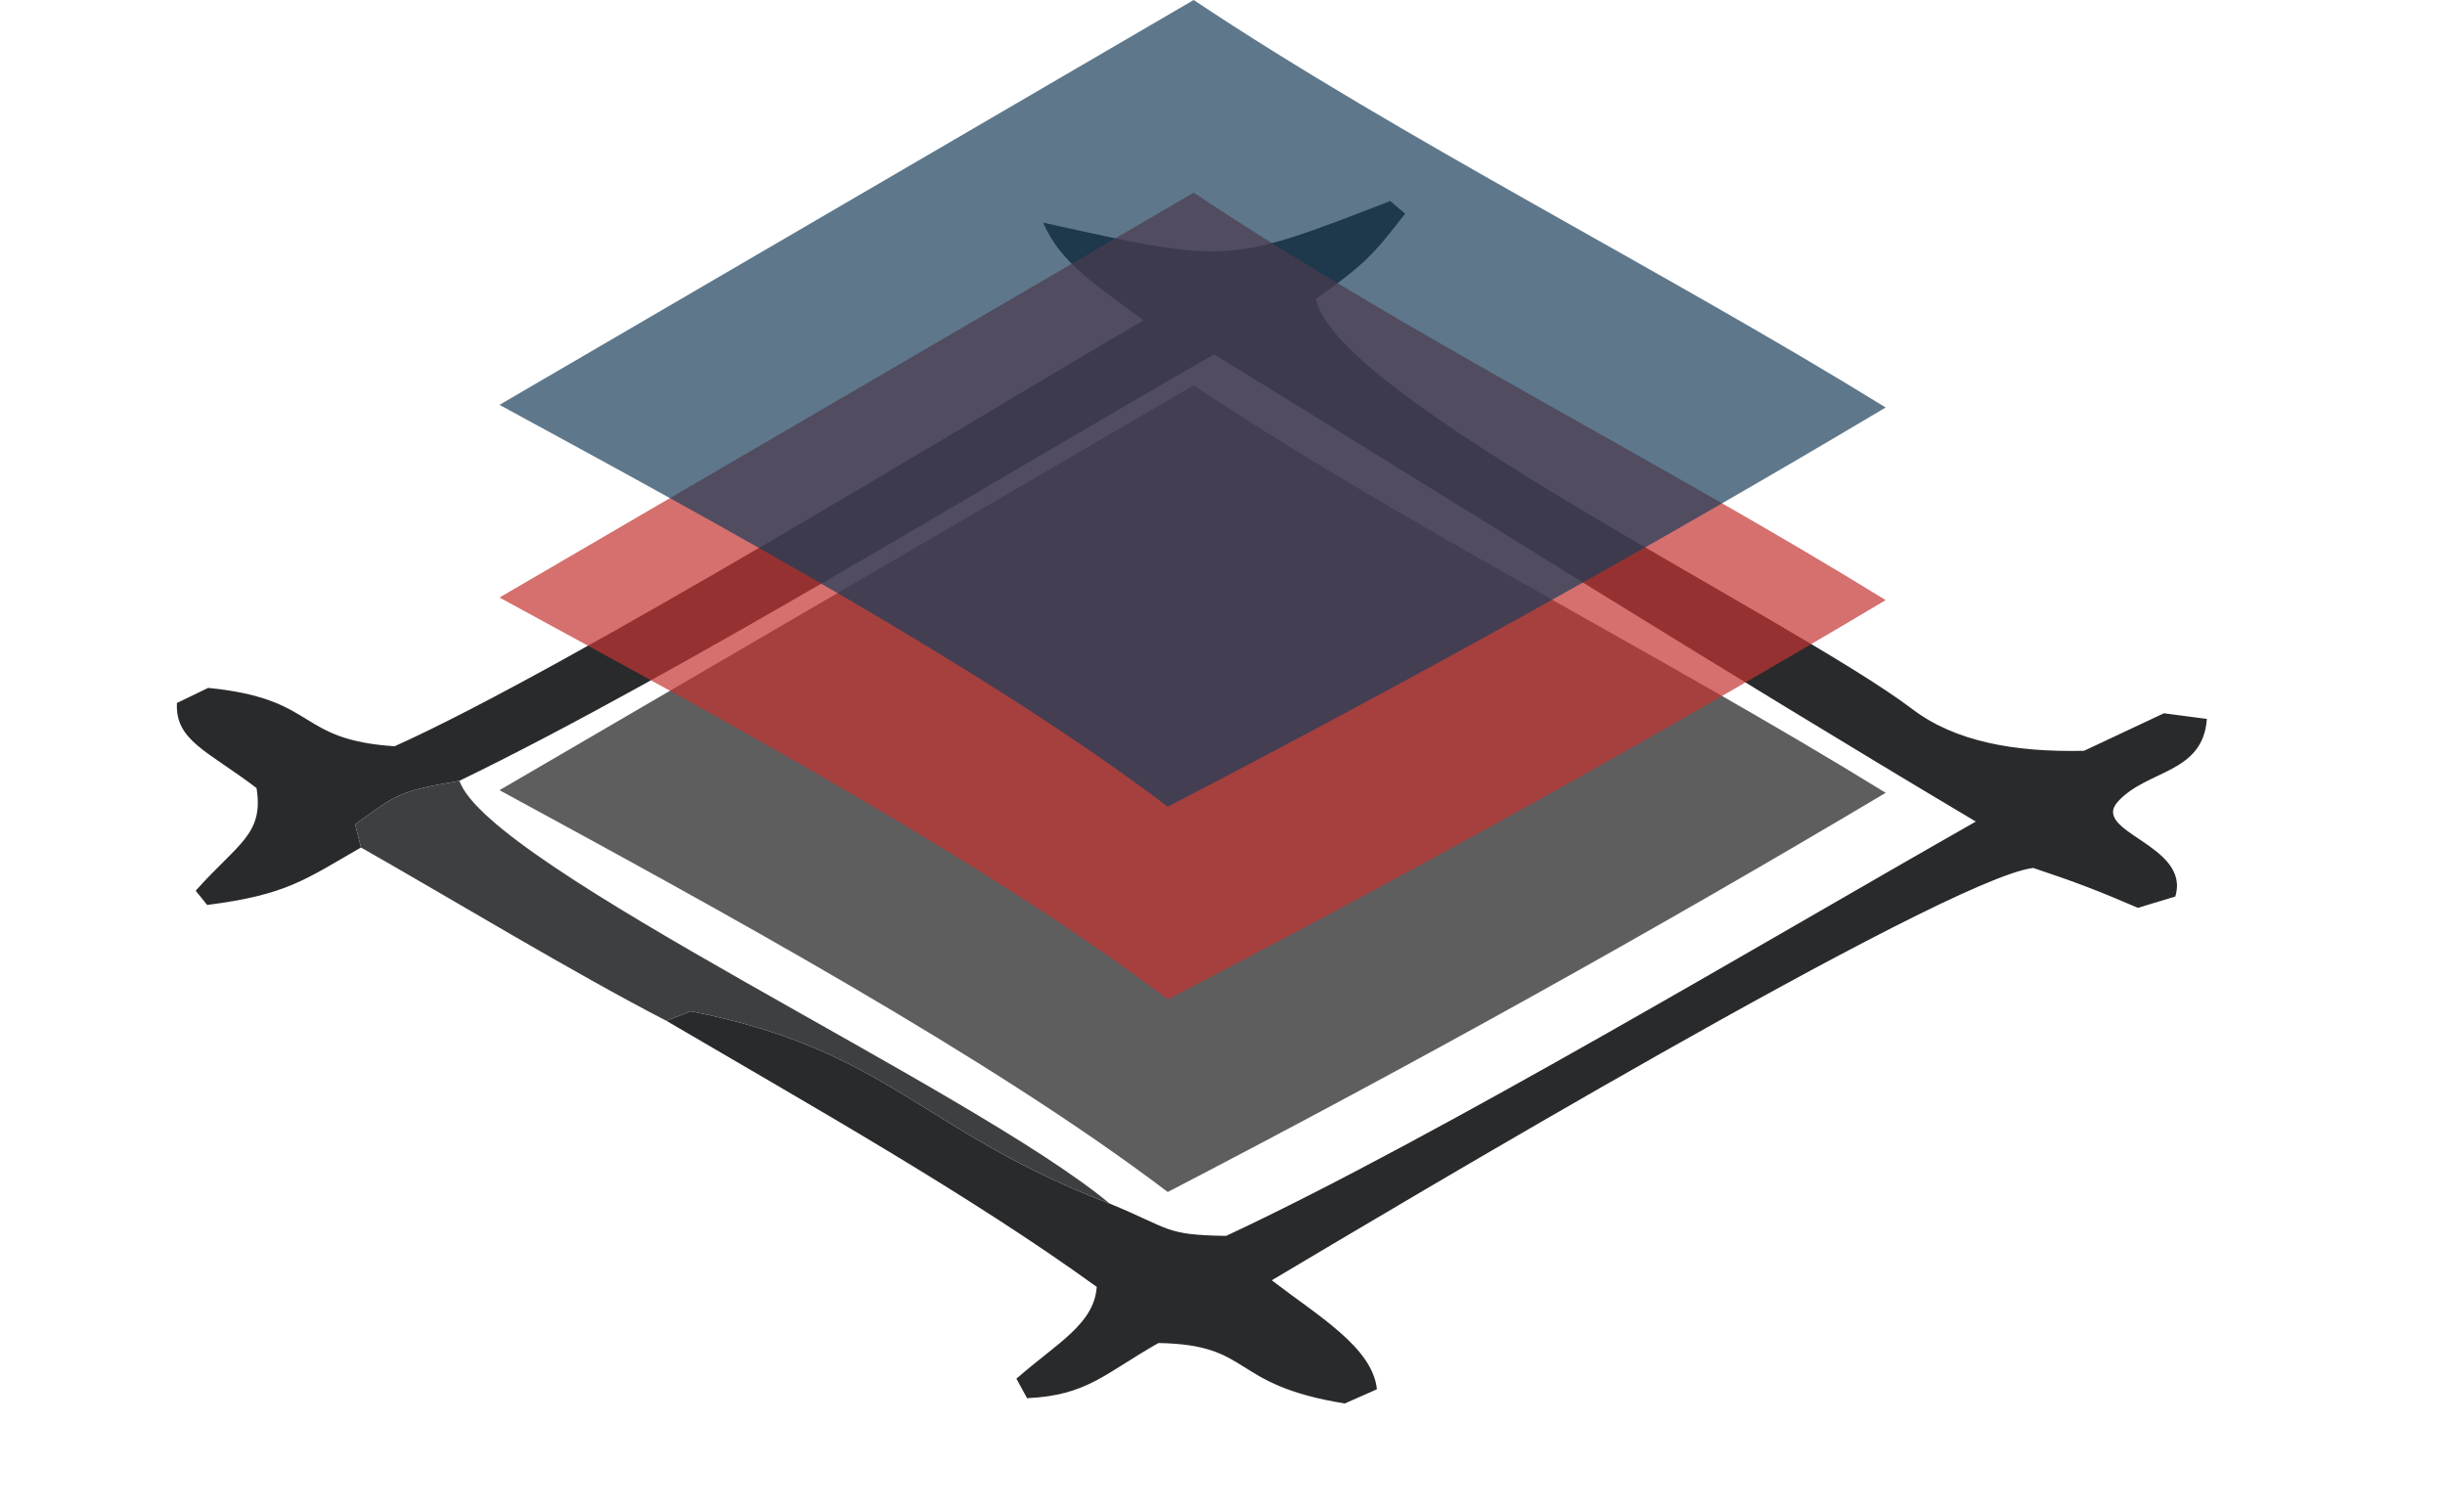
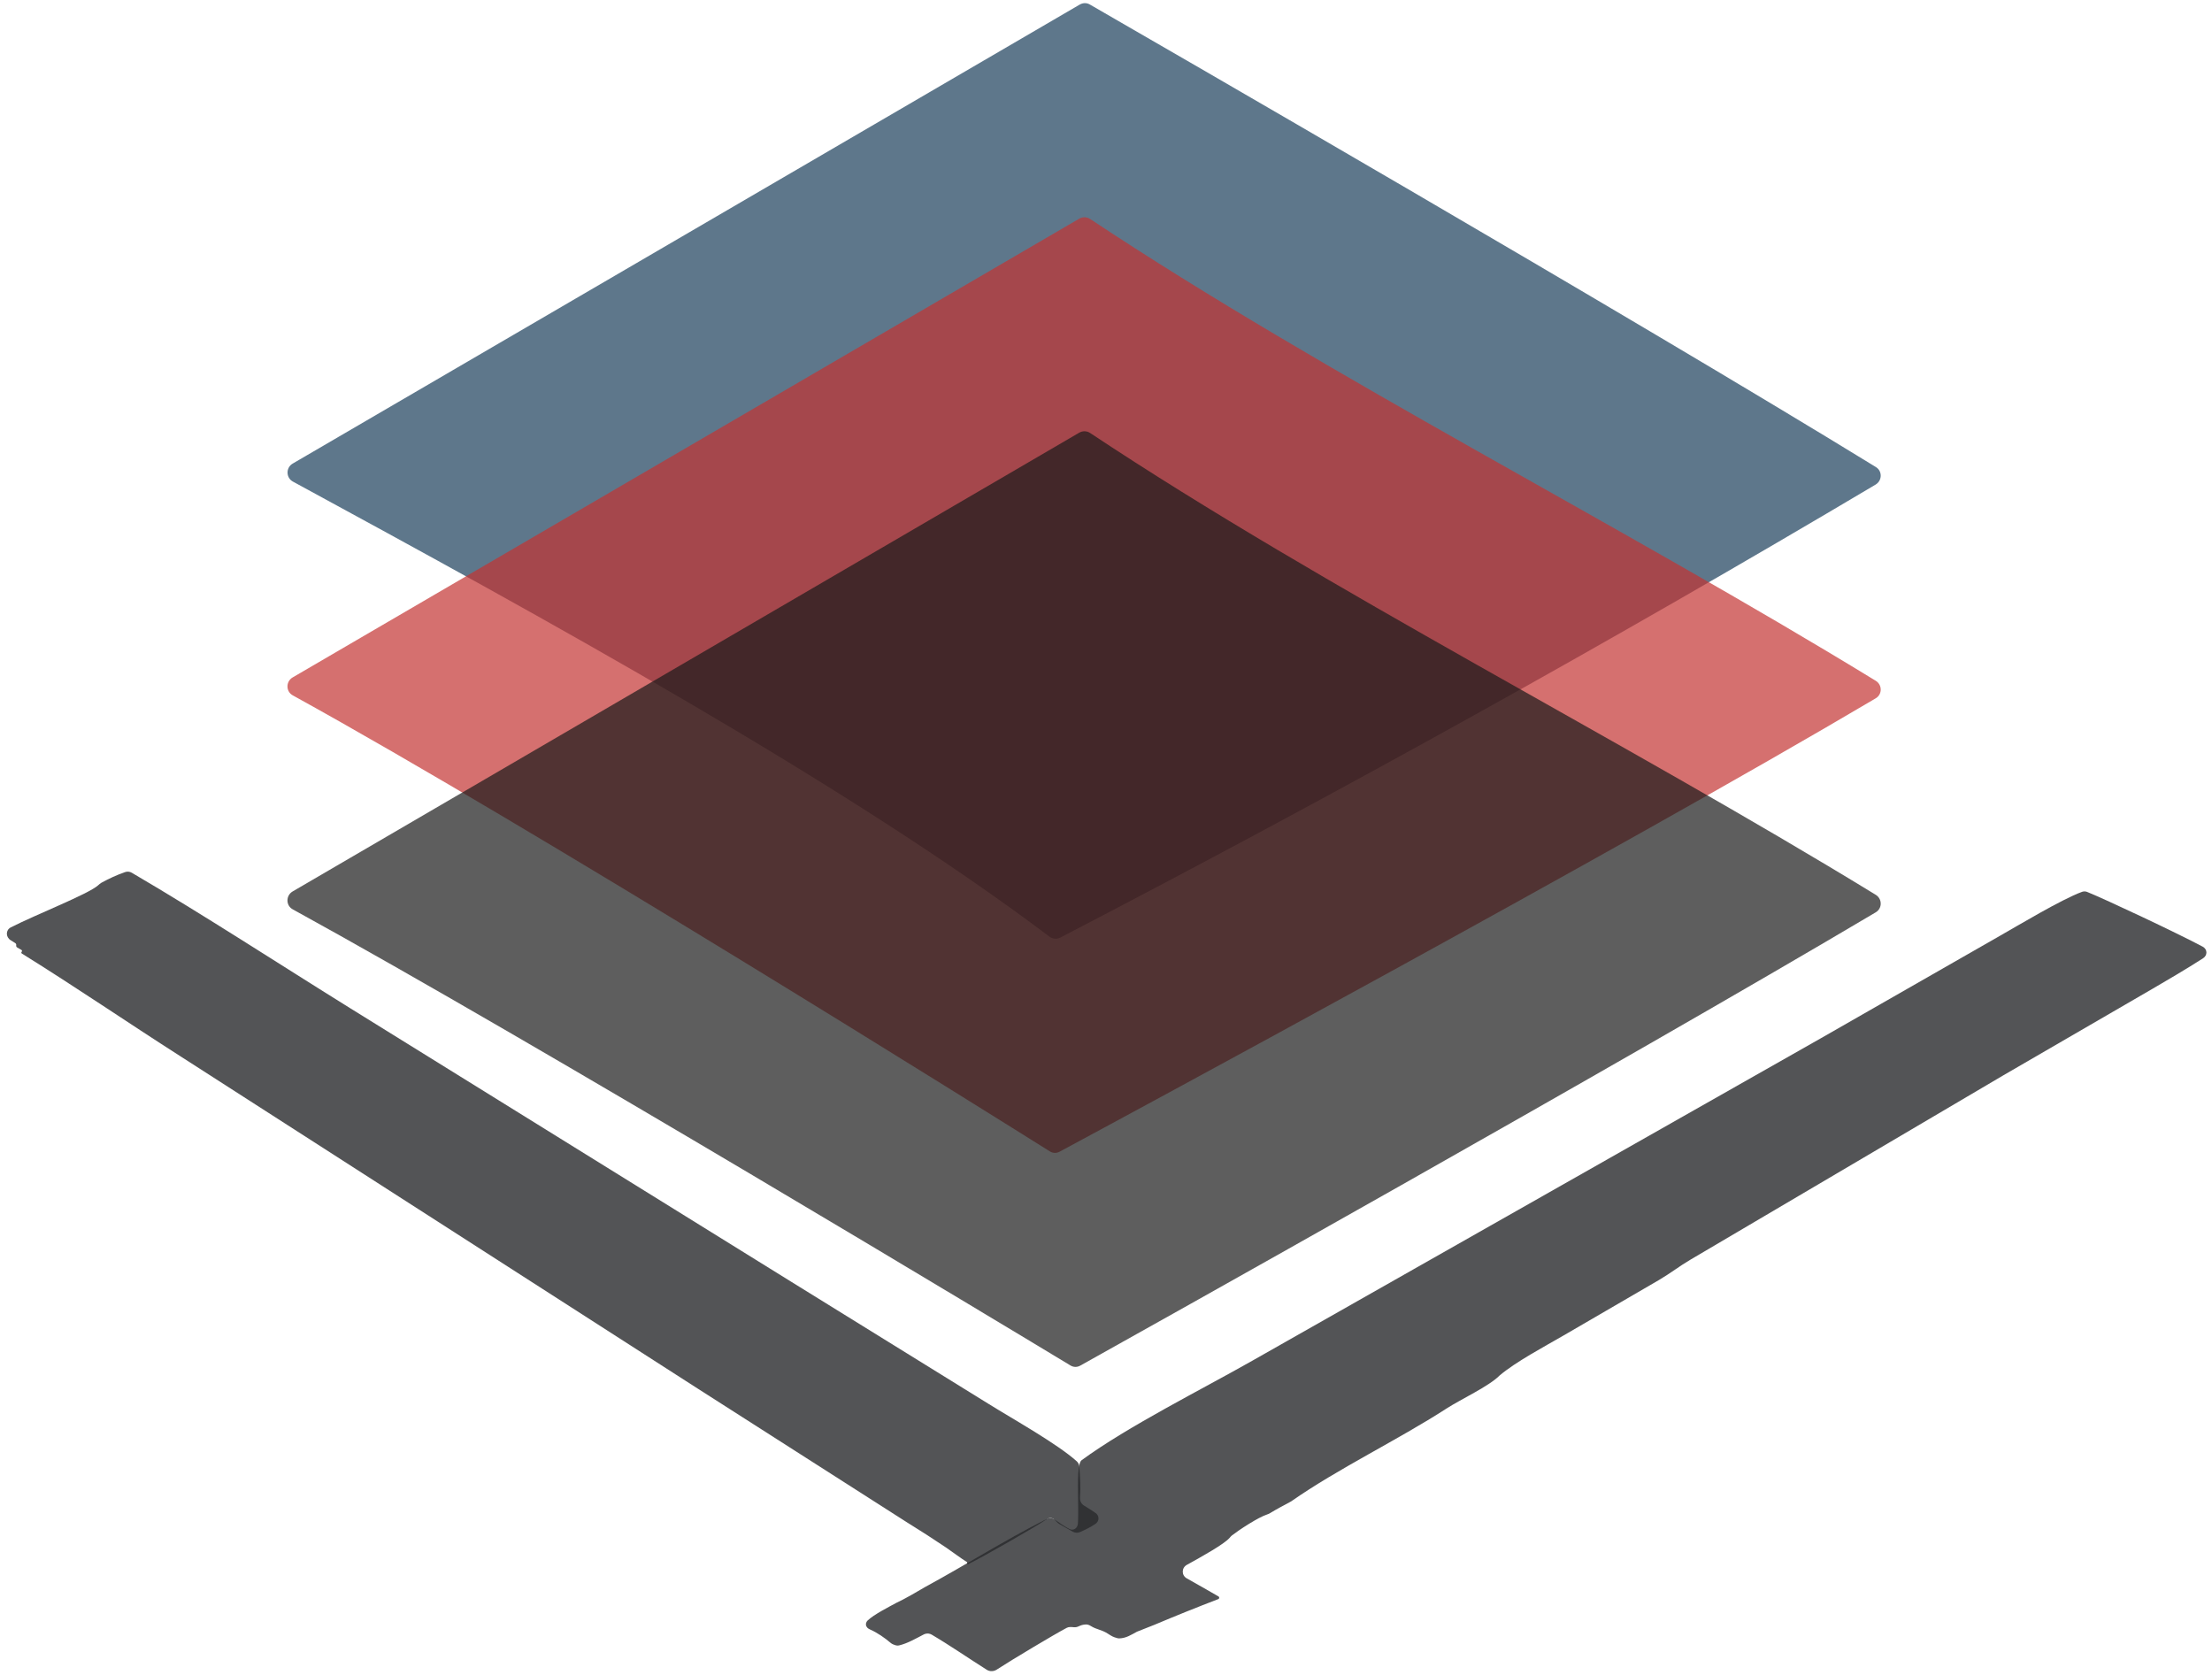
- <svg xmlns="http://www.w3.org/2000/svg" width="55" height="34" viewBox="0 0 55 34" fill="none">
-   <path d="M25.718 7.206C24.709 6.441 23.857 5.935 23.466 5.008C27.666 5.939 27.621 5.936 31.273 4.522L31.608 4.807C30.88 5.745 30.712 5.928 29.603 6.729C30.036 8.929 40.365 13.936 43.02 15.953C43.981 16.683 45.32 16.925 46.88 16.889L48.677 16.045L49.643 16.172C49.557 17.406 48.305 17.308 47.646 18.027C47.009 18.722 49.29 18.997 48.933 20.167L48.092 20.422C47.212 20.042 46.688 19.84 45.737 19.524C43.734 19.768 31.104 27.317 28.608 28.8C29.646 29.598 30.877 30.312 30.974 31.251L30.25 31.571C27.625 31.146 28.217 30.247 26.059 30.211C24.85 30.896 24.461 31.389 23.104 31.452L22.864 31.013C23.783 30.207 24.611 29.788 24.671 28.948C21.798 26.869 18.24 24.869 14.989 22.962L15.543 22.749C20.006 23.623 20.742 25.464 24.963 27.075C26.354 27.646 26.185 27.779 27.581 27.801C32.295 25.602 39.859 21.084 44.446 18.481C38.714 15.072 32.953 11.443 27.313 7.971C22.52 10.706 15.203 15.209 10.334 17.564C8.951 17.804 8.929 17.865 7.988 18.544L8.12 19.064C6.856 19.791 6.446 20.128 4.66 20.357L4.402 20.036C5.357 18.967 5.939 18.767 5.771 17.727C4.679 16.894 3.936 16.663 3.98 15.813L4.683 15.474C7.189 15.721 6.633 16.639 8.876 16.787C12.726 15.061 21.88 9.453 25.718 7.206Z" fill="#292A2C" />
-   <path d="M8.12 19.064L7.988 18.544C8.929 17.865 8.951 17.804 10.334 17.564C11.014 19.505 21.849 24.482 24.963 27.075C20.742 25.464 20.006 23.623 15.543 22.749L14.989 22.962C12.921 21.895 10.158 20.223 8.12 19.064Z" fill="#3E3F41" />
-   <path d="M26.852 8.668C31.514 11.78 37.431 14.757 42.418 17.834C37.213 20.933 31.827 23.928 26.268 26.814C22.264 23.771 16.093 20.415 11.236 17.775L26.852 8.668Z" fill="#1A1A1A" fill-opacity="0.7" />
-   <path d="M26.852 4.334C31.514 7.446 37.431 10.423 42.418 13.499C37.213 16.599 31.827 19.594 26.268 22.48C22.264 19.437 16.093 16.081 11.236 13.441L26.852 4.334Z" fill="#C33433" fill-opacity="0.7" />
-   <path d="M26.852 0C31.514 3.112 37.431 6.089 42.418 9.166C37.213 12.265 31.827 15.26 26.268 18.146C22.264 15.103 16.093 11.747 11.236 9.107L26.852 0Z" fill="#1B3E5B" fill-opacity="0.7" />
+ <svg xmlns="http://www.w3.org/2000/svg" width="214" height="162" viewBox="0 0 213.75 161.5" fill="none">
+   <g transform="translate(0,84)">
+     <path d="M9.478 1.393C9.579 1.304 9.674 1.211 9.791 1.147C10.535 0.741 11.269 0.395 12.098 0.11C12.311 0.037 12.544 0.064 12.738 0.178C19.671 4.236 27.086 9.073 33.899 13.303L76.402 39.663L95.508 51.487C97.886 52.97 102.151 55.343 104.053 57.051C104.198 57.181 104.282 57.365 104.297 57.561C104.375 58.609 104.439 59.519 104.365 60.557C104.343 60.864 104.486 61.162 104.748 61.322C105.108 61.542 105.517 61.794 105.871 62.044C106.251 62.31 106.235 62.843 105.849 63.1C105.394 63.403 104.951 63.622 104.381 63.88C104.15 63.984 103.882 63.971 103.661 63.846L102.391 63.125C102.283 63.064 102.19 62.98 102.104 62.89C102.045 62.827 101.974 62.757 101.91 62.694C101.814 62.599 101.687 62.54 101.553 62.528C101.424 62.516 101.295 62.548 101.187 62.618L100.898 62.804C100.168 63.315 94.931 66.323 93.563 66.984C93.496 67.016 93.431 66.948 93.46 66.88C93.477 66.842 93.462 66.797 93.426 66.775C92.983 66.51 91.806 65.643 91.4 65.367C90.153 64.528 88.882 63.709 87.59 62.912L67.391 50.001L17.49 17.946C12.294 14.626 7.364 11.248 2.112 7.984C2.051 7.946 2.043 7.861 2.095 7.812C2.149 7.762 2.139 7.675 2.076 7.638L1.664 7.399C1.588 7.355 1.549 7.269 1.565 7.183C1.581 7.1 1.544 7.016 1.472 6.971L1.027 6.693C0.54 6.389 0.537 5.713 1.048 5.453C3.525 4.191 8.501 2.255 9.478 1.393Z" fill="#292A2C" fill-opacity="0.8" />
+     <path d="M212.893 8.436C213.335 8.147 213.313 7.565 212.848 7.317C210.288 5.957 203.504 2.764 201.69 2.032C201.529 1.966 201.357 1.962 201.194 2.021C199.221 2.736 194.892 5.344 193.204 6.3L175.962 16.165L121.025 47.321C116.201 50.065 108.995 53.662 104.514 56.944C104.025 57.302 104.196 60.211 104.182 60.975C104.186 61.689 104.199 62.366 104.161 63.058C104.136 63.501 103.733 63.79 103.339 63.587C102.866 63.342 102.35 62.981 101.943 62.689C101.702 62.516 101.387 62.491 101.123 62.626C96.786 64.841 93.539 66.937 89.417 69.182C88.631 69.642 87.443 70.345 86.601 70.731C85.945 71.092 84.446 71.846 83.837 72.433C83.691 72.574 83.629 72.795 83.715 72.98C83.731 73.015 83.752 73.049 83.783 73.089C83.855 73.183 83.959 73.246 84.067 73.294C84.781 73.608 85.513 74.12 86.063 74.591C86.137 74.654 86.22 74.705 86.311 74.74L86.474 74.801C86.606 74.851 86.75 74.867 86.889 74.835C87.704 74.642 88.547 74.149 89.264 73.777C89.298 73.759 89.333 73.744 89.37 73.732C89.588 73.657 89.83 73.678 90.029 73.795C91.75 74.806 93.632 76.104 95.358 77.194C95.649 77.378 96.031 77.361 96.32 77.173C97.768 76.229 101.866 73.778 103.08 73.139C103.278 73.035 103.508 73.055 103.731 73.076C103.747 73.077 103.763 73.079 103.779 73.08C103.922 73.092 104.065 73.067 104.195 73.009C104.463 72.888 104.622 72.828 104.927 72.813C105.095 72.805 105.258 72.868 105.401 72.958C105.984 73.323 106.42 73.296 107.05 73.7C107.434 73.942 107.541 74.024 107.977 74.137C108.038 74.153 108.1 74.161 108.163 74.159C108.833 74.135 109.298 73.819 109.869 73.512L111.543 72.85C113.588 71.987 115.655 71.156 117.742 70.356C117.84 70.302 117.843 70.163 117.747 70.106C116.789 69.538 115.638 68.908 114.675 68.356C114.157 68.059 114.167 67.34 114.69 67.051C116.148 66.245 118.297 65.052 118.829 64.434C118.895 64.358 118.956 64.279 119.036 64.216C119.738 63.67 121.592 62.453 122.453 62.18C122.541 62.152 122.626 62.118 122.705 62.069C123.349 61.672 124.08 61.293 124.753 60.928C129.319 57.737 135.034 55.013 139.805 51.931C141.139 51.069 143.887 49.79 144.887 48.774C146.448 47.442 149.254 45.954 151.123 44.87L160.321 39.522C161.377 38.904 162.336 38.157 163.362 37.557L193.588 19.75C198.385 16.967 203.192 14.181 207.985 11.399C208.943 10.843 211.45 9.378 212.893 8.436Z" fill="#292A2C" fill-opacity="0.8" />
+   </g>
+   <g transform="translate(26.75,0)">
+     <path d="M77.577 0.292C77.886 0.111 78.244 0.096 78.555 0.275C83.776 3.283 130.512 30.233 154.52 44.974C155.16 45.367 155.135 46.287 154.49 46.671C129.084 61.762 102.814 76.359 75.721 90.437C75.378 90.615 74.967 90.583 74.658 90.35C55.058 75.562 25.385 59.335 1.556 46.38C0.871 46.007 0.861 45.032 1.534 44.639L77.577 0.292Z" fill="#1B3E5B" fill-opacity="0.7" />
+     <path d="M77.538 20.975C77.868 20.782 78.276 20.793 78.595 21.005C101.389 36.148 130.055 50.66 154.504 65.625C155.144 66.017 155.153 66.936 154.507 67.319C129.467 82.127 81.011 108.24 75.645 111.128C75.328 111.298 74.992 111.285 74.687 111.093C69.619 107.912 24.936 79.917 1.54 67.036C0.857 66.661 0.861 65.692 1.534 65.299L77.538 20.975Z" fill="#C33433" fill-opacity="0.7" />
+     <path d="M77.538 41.654C77.868 41.462 78.276 41.473 78.595 41.685C101.389 56.827 130.055 71.34 154.504 86.305C155.144 86.697 155.152 87.617 154.507 88.0C129.556 102.794 82.894 128.867 77.643 131.798C77.329 131.973 76.994 131.969 76.686 131.783C71.509 128.654 25.035 100.608 1.539 87.714C0.856 87.34 0.861 86.372 1.534 85.979L77.538 41.654Z" fill="#1A1A1A" fill-opacity="0.7" />
+   </g>
</svg>
